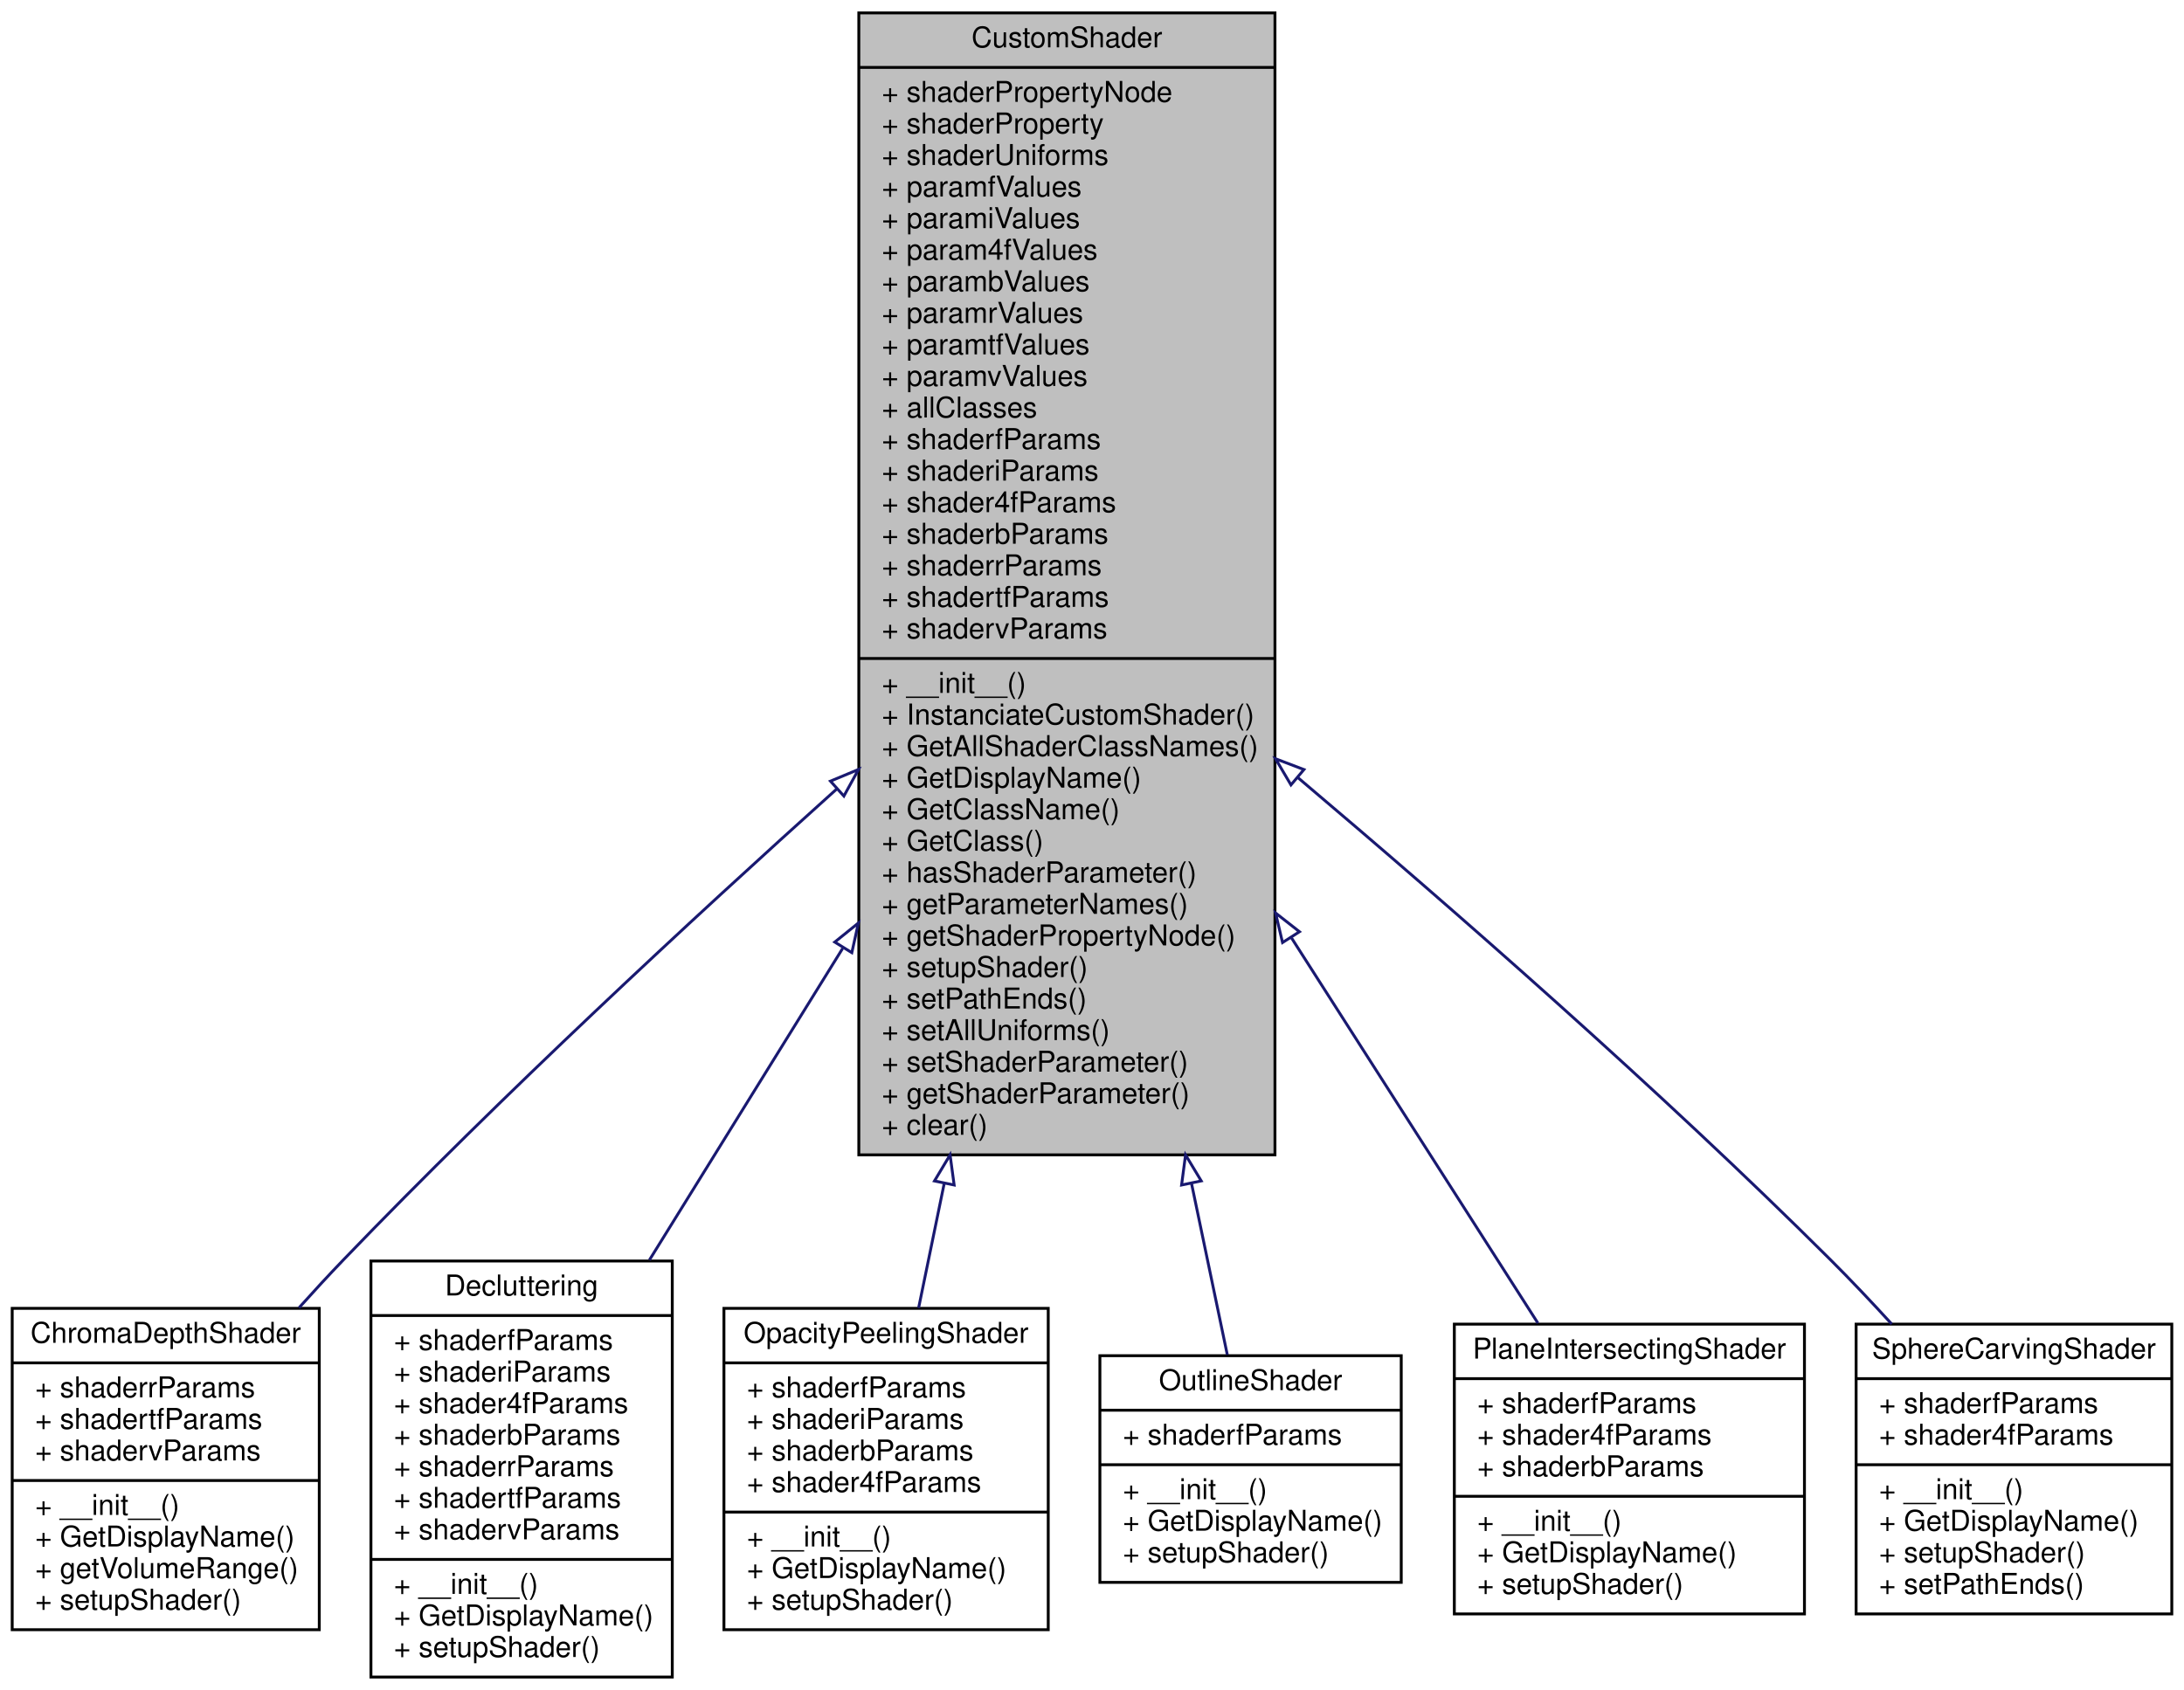
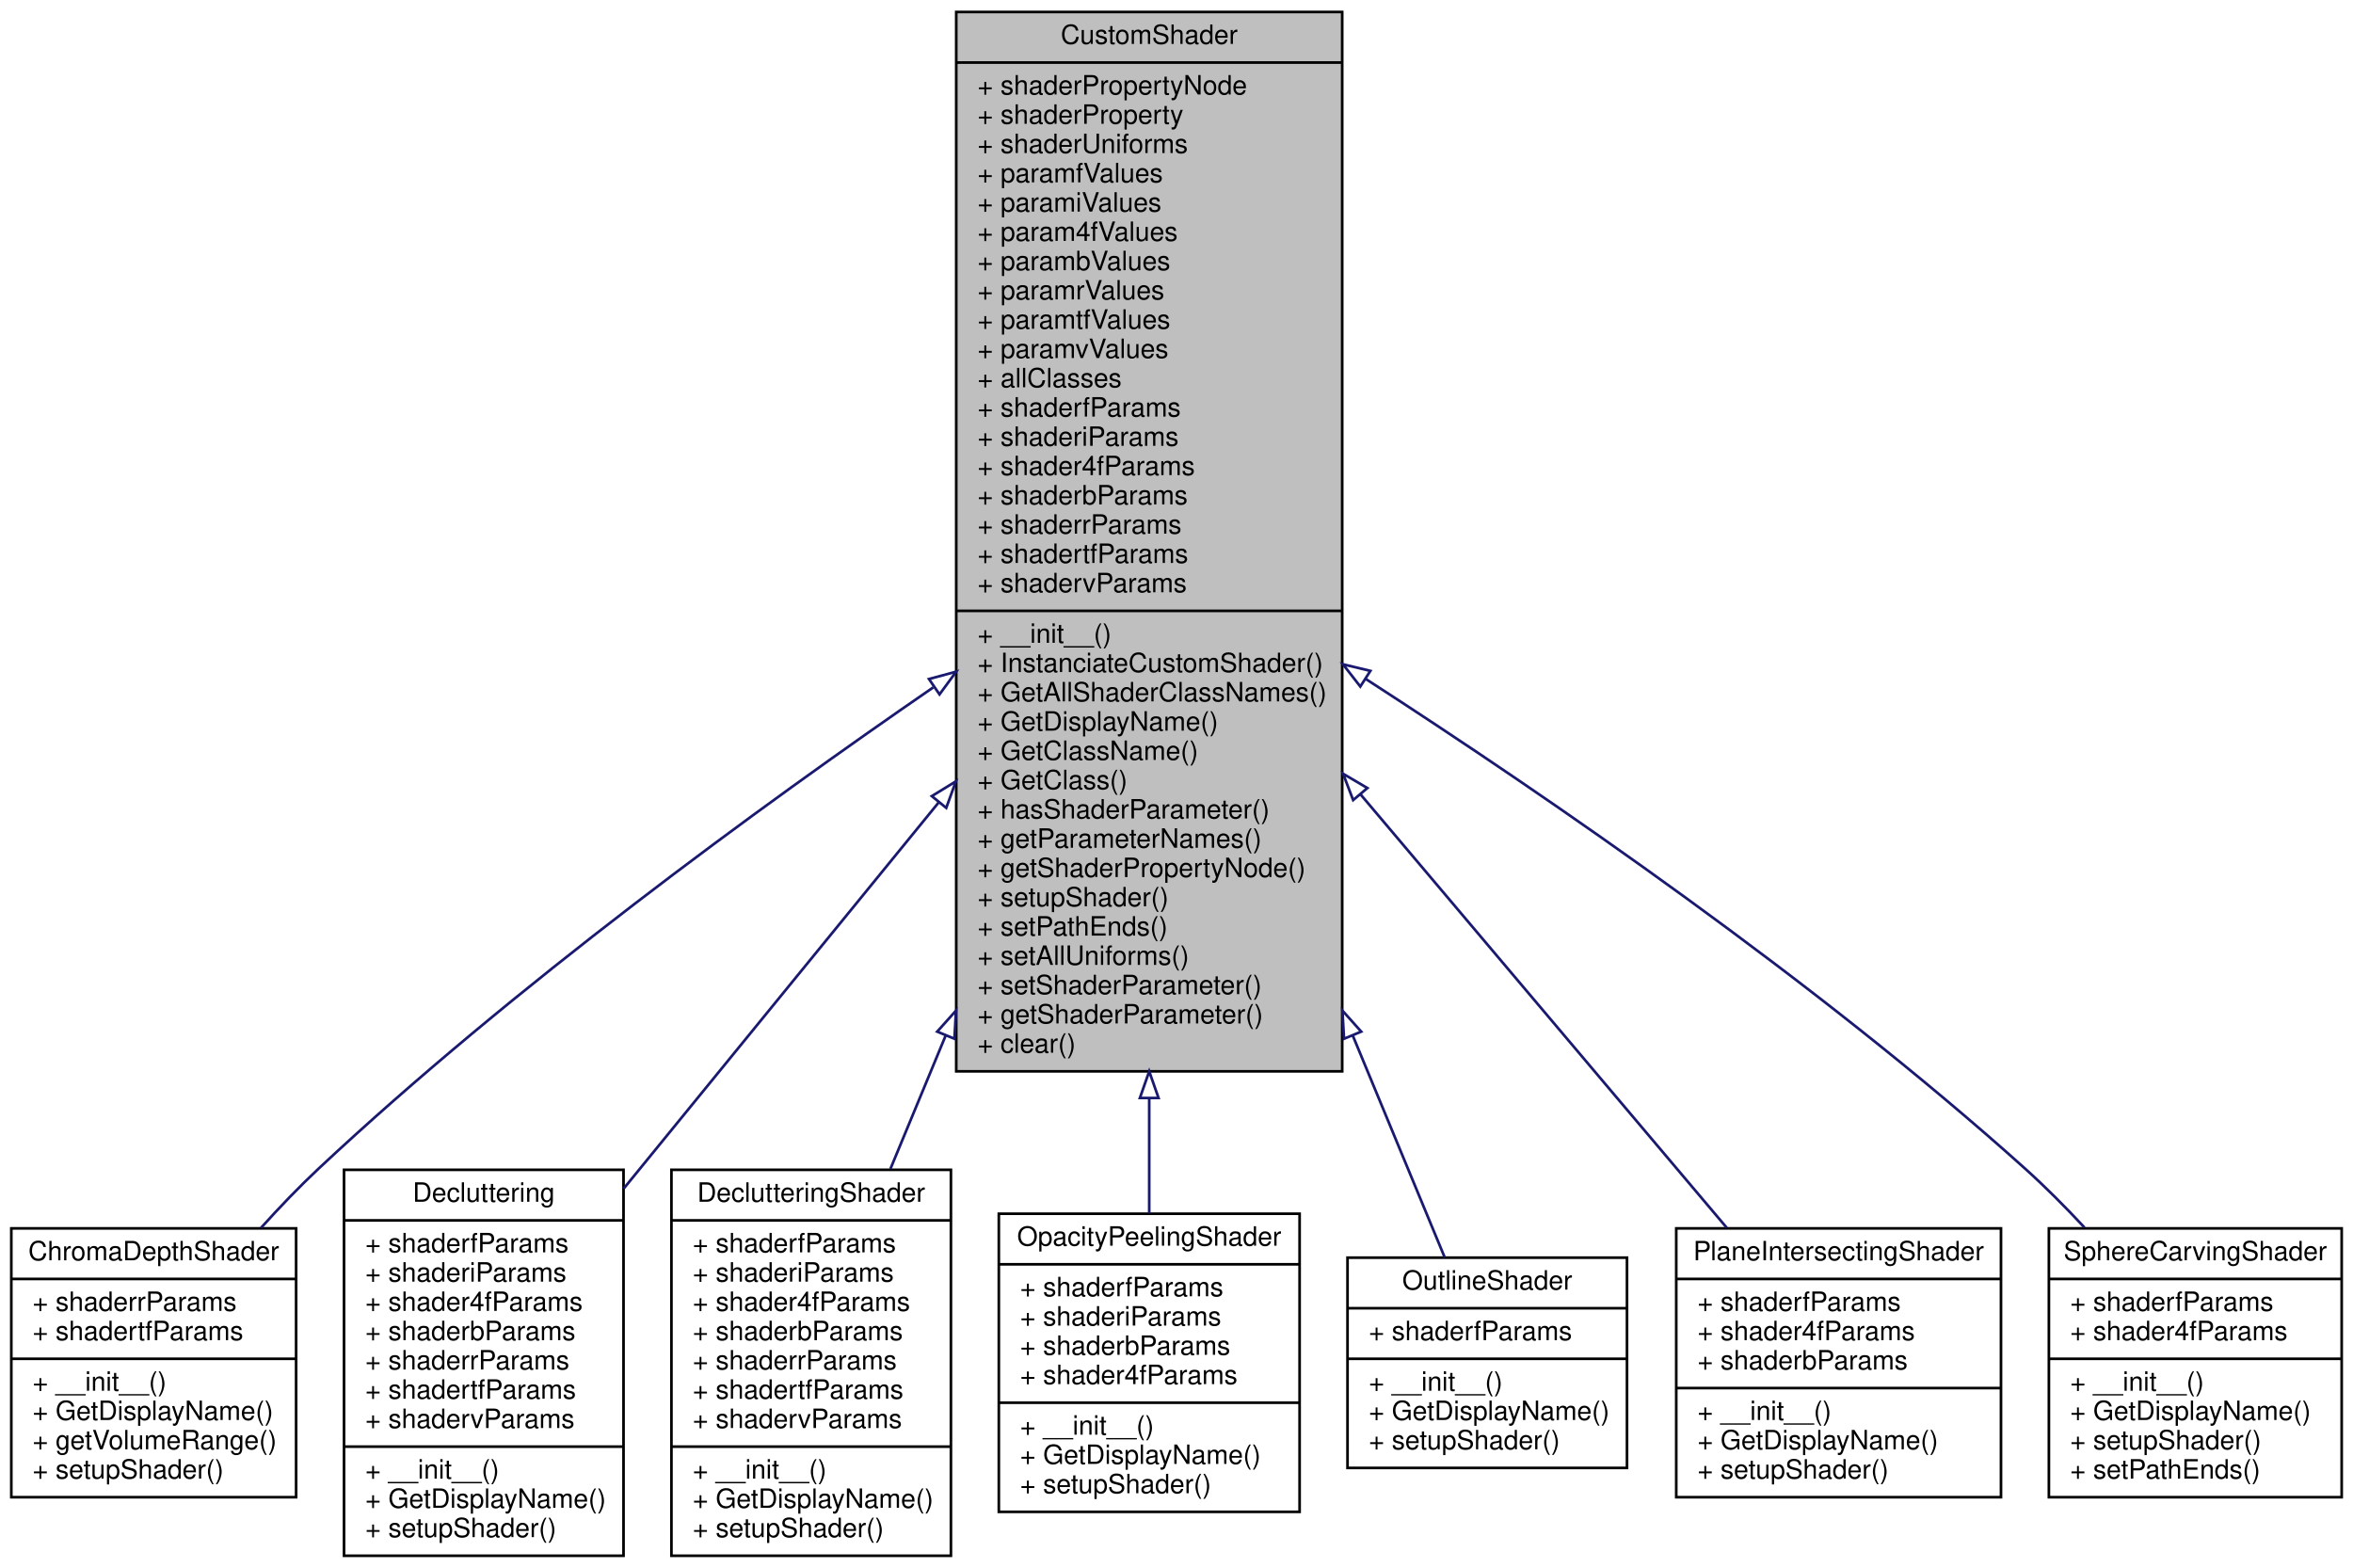
- <svg xmlns="http://www.w3.org/2000/svg" xmlns:xlink="http://www.w3.org/1999/xlink" width="761pt" height="589pt" viewBox="0.00 0.00 760.50 589.00">
+ <svg xmlns="http://www.w3.org/2000/svg" xmlns:xlink="http://www.w3.org/1999/xlink" width="884pt" height="589pt" viewBox="0.00 0.00 883.50 589.00">
  <g id="graph0" class="graph" transform="scale(1 1) rotate(0) translate(4 585)">
    <g id="node1" class="node">
      <g id="a_node1">
        <a xlink:title=" ">
-           <polygon fill="#bfbfbf" stroke="black" points="295,-182.5 295,-580.5 440,-580.5 440,-182.5 295,-182.5" />
-           <text text-anchor="middle" x="367.5" y="-568.5" font-family="Helvetica,sans-Serif" font-size="10.00">CustomShader</text>
-           <polyline fill="none" stroke="black" points="295,-561.5 440,-561.5 " />
-           <text text-anchor="start" x="303" y="-549.5" font-family="Helvetica,sans-Serif" font-size="10.00">+ shaderPropertyNode</text>
-           <text text-anchor="start" x="303" y="-538.5" font-family="Helvetica,sans-Serif" font-size="10.00">+ shaderProperty</text>
-           <text text-anchor="start" x="303" y="-527.5" font-family="Helvetica,sans-Serif" font-size="10.00">+ shaderUniforms</text>
-           <text text-anchor="start" x="303" y="-516.5" font-family="Helvetica,sans-Serif" font-size="10.00">+ paramfValues</text>
-           <text text-anchor="start" x="303" y="-505.5" font-family="Helvetica,sans-Serif" font-size="10.00">+ paramiValues</text>
-           <text text-anchor="start" x="303" y="-494.5" font-family="Helvetica,sans-Serif" font-size="10.00">+ param4fValues</text>
-           <text text-anchor="start" x="303" y="-483.5" font-family="Helvetica,sans-Serif" font-size="10.00">+ parambValues</text>
-           <text text-anchor="start" x="303" y="-472.5" font-family="Helvetica,sans-Serif" font-size="10.00">+ paramrValues</text>
-           <text text-anchor="start" x="303" y="-461.5" font-family="Helvetica,sans-Serif" font-size="10.00">+ paramtfValues</text>
-           <text text-anchor="start" x="303" y="-450.5" font-family="Helvetica,sans-Serif" font-size="10.00">+ paramvValues</text>
-           <text text-anchor="start" x="303" y="-439.5" font-family="Helvetica,sans-Serif" font-size="10.00">+ allClasses</text>
-           <text text-anchor="start" x="303" y="-428.5" font-family="Helvetica,sans-Serif" font-size="10.00">+ shaderfParams</text>
-           <text text-anchor="start" x="303" y="-417.5" font-family="Helvetica,sans-Serif" font-size="10.00">+ shaderiParams</text>
-           <text text-anchor="start" x="303" y="-406.5" font-family="Helvetica,sans-Serif" font-size="10.00">+ shader4fParams</text>
-           <text text-anchor="start" x="303" y="-395.5" font-family="Helvetica,sans-Serif" font-size="10.00">+ shaderbParams</text>
-           <text text-anchor="start" x="303" y="-384.5" font-family="Helvetica,sans-Serif" font-size="10.00">+ shaderrParams</text>
-           <text text-anchor="start" x="303" y="-373.5" font-family="Helvetica,sans-Serif" font-size="10.00">+ shadertfParams</text>
-           <text text-anchor="start" x="303" y="-362.5" font-family="Helvetica,sans-Serif" font-size="10.00">+ shadervParams</text>
-           <polyline fill="none" stroke="black" points="295,-355.5 440,-355.5 " />
-           <text text-anchor="start" x="303" y="-343.5" font-family="Helvetica,sans-Serif" font-size="10.00">+ __init__()</text>
-           <text text-anchor="start" x="303" y="-332.5" font-family="Helvetica,sans-Serif" font-size="10.00">+ InstanciateCustomShader()</text>
-           <text text-anchor="start" x="303" y="-321.5" font-family="Helvetica,sans-Serif" font-size="10.00">+ GetAllShaderClassNames()</text>
-           <text text-anchor="start" x="303" y="-310.5" font-family="Helvetica,sans-Serif" font-size="10.00">+ GetDisplayName()</text>
-           <text text-anchor="start" x="303" y="-299.5" font-family="Helvetica,sans-Serif" font-size="10.00">+ GetClassName()</text>
-           <text text-anchor="start" x="303" y="-288.5" font-family="Helvetica,sans-Serif" font-size="10.00">+ GetClass()</text>
-           <text text-anchor="start" x="303" y="-277.5" font-family="Helvetica,sans-Serif" font-size="10.00">+ hasShaderParameter()</text>
-           <text text-anchor="start" x="303" y="-266.5" font-family="Helvetica,sans-Serif" font-size="10.00">+ getParameterNames()</text>
-           <text text-anchor="start" x="303" y="-255.5" font-family="Helvetica,sans-Serif" font-size="10.00">+ getShaderPropertyNode()</text>
-           <text text-anchor="start" x="303" y="-244.5" font-family="Helvetica,sans-Serif" font-size="10.00">+ setupShader()</text>
-           <text text-anchor="start" x="303" y="-233.5" font-family="Helvetica,sans-Serif" font-size="10.00">+ setPathEnds()</text>
-           <text text-anchor="start" x="303" y="-222.5" font-family="Helvetica,sans-Serif" font-size="10.00">+ setAllUniforms()</text>
-           <text text-anchor="start" x="303" y="-211.5" font-family="Helvetica,sans-Serif" font-size="10.00">+ setShaderParameter()</text>
-           <text text-anchor="start" x="303" y="-200.5" font-family="Helvetica,sans-Serif" font-size="10.00">+ getShaderParameter()</text>
-           <text text-anchor="start" x="303" y="-189.5" font-family="Helvetica,sans-Serif" font-size="10.00">+ clear()</text>
+           <polygon fill="#bfbfbf" stroke="black" points="355,-182.5 355,-580.5 500,-580.5 500,-182.5 355,-182.5" />
+           <text text-anchor="middle" x="427.5" y="-568.5" font-family="Helvetica,sans-Serif" font-size="10.00">CustomShader</text>
+           <polyline fill="none" stroke="black" points="355,-561.5 500,-561.5 " />
+           <text text-anchor="start" x="363" y="-549.5" font-family="Helvetica,sans-Serif" font-size="10.00">+ shaderPropertyNode</text>
+           <text text-anchor="start" x="363" y="-538.5" font-family="Helvetica,sans-Serif" font-size="10.00">+ shaderProperty</text>
+           <text text-anchor="start" x="363" y="-527.5" font-family="Helvetica,sans-Serif" font-size="10.00">+ shaderUniforms</text>
+           <text text-anchor="start" x="363" y="-516.5" font-family="Helvetica,sans-Serif" font-size="10.00">+ paramfValues</text>
+           <text text-anchor="start" x="363" y="-505.5" font-family="Helvetica,sans-Serif" font-size="10.00">+ paramiValues</text>
+           <text text-anchor="start" x="363" y="-494.5" font-family="Helvetica,sans-Serif" font-size="10.00">+ param4fValues</text>
+           <text text-anchor="start" x="363" y="-483.5" font-family="Helvetica,sans-Serif" font-size="10.00">+ parambValues</text>
+           <text text-anchor="start" x="363" y="-472.5" font-family="Helvetica,sans-Serif" font-size="10.00">+ paramrValues</text>
+           <text text-anchor="start" x="363" y="-461.5" font-family="Helvetica,sans-Serif" font-size="10.00">+ paramtfValues</text>
+           <text text-anchor="start" x="363" y="-450.5" font-family="Helvetica,sans-Serif" font-size="10.00">+ paramvValues</text>
+           <text text-anchor="start" x="363" y="-439.5" font-family="Helvetica,sans-Serif" font-size="10.00">+ allClasses</text>
+           <text text-anchor="start" x="363" y="-428.5" font-family="Helvetica,sans-Serif" font-size="10.00">+ shaderfParams</text>
+           <text text-anchor="start" x="363" y="-417.5" font-family="Helvetica,sans-Serif" font-size="10.00">+ shaderiParams</text>
+           <text text-anchor="start" x="363" y="-406.5" font-family="Helvetica,sans-Serif" font-size="10.00">+ shader4fParams</text>
+           <text text-anchor="start" x="363" y="-395.5" font-family="Helvetica,sans-Serif" font-size="10.00">+ shaderbParams</text>
+           <text text-anchor="start" x="363" y="-384.5" font-family="Helvetica,sans-Serif" font-size="10.00">+ shaderrParams</text>
+           <text text-anchor="start" x="363" y="-373.5" font-family="Helvetica,sans-Serif" font-size="10.00">+ shadertfParams</text>
+           <text text-anchor="start" x="363" y="-362.5" font-family="Helvetica,sans-Serif" font-size="10.00">+ shadervParams</text>
+           <polyline fill="none" stroke="black" points="355,-355.5 500,-355.5 " />
+           <text text-anchor="start" x="363" y="-343.5" font-family="Helvetica,sans-Serif" font-size="10.00">+ __init__()</text>
+           <text text-anchor="start" x="363" y="-332.5" font-family="Helvetica,sans-Serif" font-size="10.00">+ InstanciateCustomShader()</text>
+           <text text-anchor="start" x="363" y="-321.5" font-family="Helvetica,sans-Serif" font-size="10.00">+ GetAllShaderClassNames()</text>
+           <text text-anchor="start" x="363" y="-310.5" font-family="Helvetica,sans-Serif" font-size="10.00">+ GetDisplayName()</text>
+           <text text-anchor="start" x="363" y="-299.5" font-family="Helvetica,sans-Serif" font-size="10.00">+ GetClassName()</text>
+           <text text-anchor="start" x="363" y="-288.5" font-family="Helvetica,sans-Serif" font-size="10.00">+ GetClass()</text>
+           <text text-anchor="start" x="363" y="-277.5" font-family="Helvetica,sans-Serif" font-size="10.00">+ hasShaderParameter()</text>
+           <text text-anchor="start" x="363" y="-266.5" font-family="Helvetica,sans-Serif" font-size="10.00">+ getParameterNames()</text>
+           <text text-anchor="start" x="363" y="-255.5" font-family="Helvetica,sans-Serif" font-size="10.00">+ getShaderPropertyNode()</text>
+           <text text-anchor="start" x="363" y="-244.5" font-family="Helvetica,sans-Serif" font-size="10.00">+ setupShader()</text>
+           <text text-anchor="start" x="363" y="-233.5" font-family="Helvetica,sans-Serif" font-size="10.00">+ setPathEnds()</text>
+           <text text-anchor="start" x="363" y="-222.5" font-family="Helvetica,sans-Serif" font-size="10.00">+ setAllUniforms()</text>
+           <text text-anchor="start" x="363" y="-211.5" font-family="Helvetica,sans-Serif" font-size="10.00">+ setShaderParameter()</text>
+           <text text-anchor="start" x="363" y="-200.5" font-family="Helvetica,sans-Serif" font-size="10.00">+ getShaderParameter()</text>
+           <text text-anchor="start" x="363" y="-189.5" font-family="Helvetica,sans-Serif" font-size="10.00">+ clear()</text>
        </a>
      </g>
    </g>
    <g id="node2" class="node">
      <g id="a_node2">
        <a xlink:href="class_slicer_p_r_i_s_m_1_1_resources_1_1_shaders_1_1_chroma_depth_shader_1_1_chroma_depth_shader.html" target="_top" xlink:title=" ">
-           <polygon fill="none" stroke="black" points="0,-17 0,-129 107,-129 107,-17 0,-17" />
-           <text text-anchor="middle" x="53.5" y="-117" font-family="Helvetica,sans-Serif" font-size="10.00">ChromaDepthShader</text>
-           <polyline fill="none" stroke="black" points="0,-110 107,-110 " />
-           <text text-anchor="start" x="8" y="-98" font-family="Helvetica,sans-Serif" font-size="10.00">+ shaderrParams</text>
-           <text text-anchor="start" x="8" y="-87" font-family="Helvetica,sans-Serif" font-size="10.00">+ shadertfParams</text>
-           <text text-anchor="start" x="8" y="-76" font-family="Helvetica,sans-Serif" font-size="10.00">+ shadervParams</text>
-           <polyline fill="none" stroke="black" points="0,-69 107,-69 " />
-           <text text-anchor="start" x="8" y="-57" font-family="Helvetica,sans-Serif" font-size="10.00">+ __init__()</text>
-           <text text-anchor="start" x="8" y="-46" font-family="Helvetica,sans-Serif" font-size="10.00">+ GetDisplayName()</text>
-           <text text-anchor="start" x="8" y="-35" font-family="Helvetica,sans-Serif" font-size="10.00">+ getVolumeRange()</text>
-           <text text-anchor="start" x="8" y="-24" font-family="Helvetica,sans-Serif" font-size="10.00">+ setupShader()</text>
+           <polygon fill="none" stroke="black" points="0,-22.5 0,-123.5 107,-123.5 107,-22.5 0,-22.5" />
+           <text text-anchor="middle" x="53.5" y="-111.5" font-family="Helvetica,sans-Serif" font-size="10.00">ChromaDepthShader</text>
+           <polyline fill="none" stroke="black" points="0,-104.5 107,-104.5 " />
+           <text text-anchor="start" x="8" y="-92.5" font-family="Helvetica,sans-Serif" font-size="10.00">+ shaderrParams</text>
+           <text text-anchor="start" x="8" y="-81.5" font-family="Helvetica,sans-Serif" font-size="10.00">+ shadertfParams</text>
+           <polyline fill="none" stroke="black" points="0,-74.5 107,-74.5 " />
+           <text text-anchor="start" x="8" y="-62.5" font-family="Helvetica,sans-Serif" font-size="10.00">+ __init__()</text>
+           <text text-anchor="start" x="8" y="-51.5" font-family="Helvetica,sans-Serif" font-size="10.00">+ GetDisplayName()</text>
+           <text text-anchor="start" x="8" y="-40.5" font-family="Helvetica,sans-Serif" font-size="10.00">+ getVolumeRange()</text>
+           <text text-anchor="start" x="8" y="-29.5" font-family="Helvetica,sans-Serif" font-size="10.00">+ setupShader()</text>
        </a>
      </g>
    </g>
    <g id="edge1" class="edge">
-       <path fill="none" stroke="midnightblue" d="M287.233,-309.951C236.638,-264.484 170.678,-203.346 115.5,-146 110.353,-140.651 105.1,-134.958 99.937,-129.206" />
-       <polygon fill="none" stroke="midnightblue" points="285.118,-312.756 294.9,-316.827 289.792,-307.545 285.118,-312.756" />
+       <path fill="none" stroke="midnightblue" d="M346.363,-326.748C281.09,-281.845 188.54,-214.345 115.5,-146 108.153,-139.125 100.786,-131.438 93.828,-123.717" />
+       <polygon fill="none" stroke="midnightblue" points="344.758,-329.891 354.985,-332.657 348.715,-324.117 344.758,-329.891" />
    </g>
    <g id="node3" class="node">
      <g id="a_node3">
        <a xlink:href="class_slicer_p_r_i_s_m_1_1_resources_1_1_shaders_1_1_decluttering_1_1_decluttering.html" target="_top" xlink:title=" ">
          <polygon fill="none" stroke="black" points="125,-0.5 125,-145.5 230,-145.5 230,-0.5 125,-0.5" />
          <text text-anchor="middle" x="177.5" y="-133.5" font-family="Helvetica,sans-Serif" font-size="10.00">Decluttering</text>
          <polyline fill="none" stroke="black" points="125,-126.5 230,-126.5 " />
          <text text-anchor="start" x="133" y="-114.5" font-family="Helvetica,sans-Serif" font-size="10.00">+ shaderfParams</text>
          <text text-anchor="start" x="133" y="-103.5" font-family="Helvetica,sans-Serif" font-size="10.00">+ shaderiParams</text>
          <text text-anchor="start" x="133" y="-92.5" font-family="Helvetica,sans-Serif" font-size="10.00">+ shader4fParams</text>
          <text text-anchor="start" x="133" y="-81.5" font-family="Helvetica,sans-Serif" font-size="10.00">+ shaderbParams</text>
          <text text-anchor="start" x="133" y="-70.5" font-family="Helvetica,sans-Serif" font-size="10.00">+ shaderrParams</text>
          <text text-anchor="start" x="133" y="-59.5" font-family="Helvetica,sans-Serif" font-size="10.00">+ shadertfParams</text>
          <text text-anchor="start" x="133" y="-48.5" font-family="Helvetica,sans-Serif" font-size="10.00">+ shadervParams</text>
          <polyline fill="none" stroke="black" points="125,-41.5 230,-41.5 " />
          <text text-anchor="start" x="133" y="-29.5" font-family="Helvetica,sans-Serif" font-size="10.00">+ __init__()</text>
          <text text-anchor="start" x="133" y="-18.5" font-family="Helvetica,sans-Serif" font-size="10.00">+ GetDisplayName()</text>
          <text text-anchor="start" x="133" y="-7.5" font-family="Helvetica,sans-Serif" font-size="10.00">+ setupShader()</text>
        </a>
      </g>
    </g>
    <g id="edge2" class="edge">
-       <path fill="none" stroke="midnightblue" d="M289.366,-254.457C266.418,-217.438 242.113,-178.231 222.042,-145.853" />
-       <polygon fill="none" stroke="midnightblue" points="286.612,-256.658 294.856,-263.314 292.562,-252.97 286.612,-256.658" />
+       <path fill="none" stroke="midnightblue" d="M348.467,-283.605C309.825,-236.23 264.374,-180.507 230.052,-138.428" />
+       <polygon fill="none" stroke="midnightblue" points="345.821,-285.899 354.854,-291.436 351.245,-281.474 345.821,-285.899" />
    </g>
    <g id="node4" class="node">
      <g id="a_node4">
-         <a xlink:href="class_slicer_p_r_i_s_m_1_1_resources_1_1_shaders_1_1_opacity_peeling_shader_1_1_opacity_peeling_shader.html" target="_top" xlink:title=" ">
-           <polygon fill="none" stroke="black" points="248,-17 248,-129 361,-129 361,-17 248,-17" />
-           <text text-anchor="middle" x="304.5" y="-117" font-family="Helvetica,sans-Serif" font-size="10.00">OpacityPeelingShader</text>
-           <polyline fill="none" stroke="black" points="248,-110 361,-110 " />
-           <text text-anchor="start" x="256" y="-98" font-family="Helvetica,sans-Serif" font-size="10.00">+ shaderfParams</text>
-           <text text-anchor="start" x="256" y="-87" font-family="Helvetica,sans-Serif" font-size="10.00">+ shaderiParams</text>
-           <text text-anchor="start" x="256" y="-76" font-family="Helvetica,sans-Serif" font-size="10.00">+ shaderbParams</text>
-           <text text-anchor="start" x="256" y="-65" font-family="Helvetica,sans-Serif" font-size="10.00">+ shader4fParams</text>
-           <polyline fill="none" stroke="black" points="248,-58 361,-58 " />
-           <text text-anchor="start" x="256" y="-46" font-family="Helvetica,sans-Serif" font-size="10.00">+ __init__()</text>
-           <text text-anchor="start" x="256" y="-35" font-family="Helvetica,sans-Serif" font-size="10.00">+ GetDisplayName()</text>
-           <text text-anchor="start" x="256" y="-24" font-family="Helvetica,sans-Serif" font-size="10.00">+ setupShader()</text>
+         <a xlink:href="class_slicer_p_r_i_s_m_1_1_resources_1_1_shaders_1_1_decluttering_shader_1_1_decluttering_shader.html" target="_top" xlink:title=" ">
+           <polygon fill="none" stroke="black" points="248,-0.5 248,-145.5 353,-145.5 353,-0.5 248,-0.5" />
+           <text text-anchor="middle" x="300.5" y="-133.5" font-family="Helvetica,sans-Serif" font-size="10.00">DeclutteringShader</text>
+           <polyline fill="none" stroke="black" points="248,-126.5 353,-126.5 " />
+           <text text-anchor="start" x="256" y="-114.5" font-family="Helvetica,sans-Serif" font-size="10.00">+ shaderfParams</text>
+           <text text-anchor="start" x="256" y="-103.5" font-family="Helvetica,sans-Serif" font-size="10.00">+ shaderiParams</text>
+           <text text-anchor="start" x="256" y="-92.5" font-family="Helvetica,sans-Serif" font-size="10.00">+ shader4fParams</text>
+           <text text-anchor="start" x="256" y="-81.5" font-family="Helvetica,sans-Serif" font-size="10.00">+ shaderbParams</text>
+           <text text-anchor="start" x="256" y="-70.5" font-family="Helvetica,sans-Serif" font-size="10.00">+ shaderrParams</text>
+           <text text-anchor="start" x="256" y="-59.5" font-family="Helvetica,sans-Serif" font-size="10.00">+ shadertfParams</text>
+           <text text-anchor="start" x="256" y="-48.5" font-family="Helvetica,sans-Serif" font-size="10.00">+ shadervParams</text>
+           <polyline fill="none" stroke="black" points="248,-41.5 353,-41.5 " />
+           <text text-anchor="start" x="256" y="-29.5" font-family="Helvetica,sans-Serif" font-size="10.00">+ __init__()</text>
+           <text text-anchor="start" x="256" y="-18.5" font-family="Helvetica,sans-Serif" font-size="10.00">+ GetDisplayName()</text>
+           <text text-anchor="start" x="256" y="-7.5" font-family="Helvetica,sans-Serif" font-size="10.00">+ setupShader()</text>
        </a>
      </g>
    </g>
    <g id="edge3" class="edge">
-       <path fill="none" stroke="midnightblue" d="M324.777,-172.648C321.562,-157.009 318.527,-142.243 315.832,-129.13" />
-       <polygon fill="none" stroke="midnightblue" points="321.358,-173.401 326.8,-182.492 328.215,-171.992 321.358,-173.401" />
+       <path fill="none" stroke="midnightblue" d="M351.07,-196.044C343.759,-178.401 336.687,-161.334 330.265,-145.833" />
+       <polygon fill="none" stroke="midnightblue" points="347.851,-197.419 354.912,-205.317 354.318,-194.739 347.851,-197.419" />
    </g>
    <g id="node5" class="node">
      <g id="a_node5">
-         <a xlink:href="class_slicer_p_r_i_s_m_1_1_resources_1_1_shaders_1_1_outline_shader_1_1_outline_shader.html" target="_top" xlink:title=" ">
-           <polygon fill="none" stroke="black" points="379,-33.5 379,-112.5 484,-112.5 484,-33.5 379,-33.5" />
-           <text text-anchor="middle" x="431.5" y="-100.5" font-family="Helvetica,sans-Serif" font-size="10.00">OutlineShader</text>
-           <polyline fill="none" stroke="black" points="379,-93.5 484,-93.5 " />
-           <text text-anchor="start" x="387" y="-81.5" font-family="Helvetica,sans-Serif" font-size="10.00">+ shaderfParams</text>
-           <polyline fill="none" stroke="black" points="379,-74.5 484,-74.5 " />
-           <text text-anchor="start" x="387" y="-62.5" font-family="Helvetica,sans-Serif" font-size="10.00">+ __init__()</text>
-           <text text-anchor="start" x="387" y="-51.5" font-family="Helvetica,sans-Serif" font-size="10.00">+ GetDisplayName()</text>
-           <text text-anchor="start" x="387" y="-40.5" font-family="Helvetica,sans-Serif" font-size="10.00">+ setupShader()</text>
+         <a xlink:href="class_slicer_p_r_i_s_m_1_1_resources_1_1_shaders_1_1_opacity_peeling_shader_1_1_opacity_peeling_shader.html" target="_top" xlink:title=" ">
+           <polygon fill="none" stroke="black" points="371,-17 371,-129 484,-129 484,-17 371,-17" />
+           <text text-anchor="middle" x="427.5" y="-117" font-family="Helvetica,sans-Serif" font-size="10.00">OpacityPeelingShader</text>
+           <polyline fill="none" stroke="black" points="371,-110 484,-110 " />
+           <text text-anchor="start" x="379" y="-98" font-family="Helvetica,sans-Serif" font-size="10.00">+ shaderfParams</text>
+           <text text-anchor="start" x="379" y="-87" font-family="Helvetica,sans-Serif" font-size="10.00">+ shaderiParams</text>
+           <text text-anchor="start" x="379" y="-76" font-family="Helvetica,sans-Serif" font-size="10.00">+ shaderbParams</text>
+           <text text-anchor="start" x="379" y="-65" font-family="Helvetica,sans-Serif" font-size="10.00">+ shader4fParams</text>
+           <polyline fill="none" stroke="black" points="371,-58 484,-58 " />
+           <text text-anchor="start" x="379" y="-46" font-family="Helvetica,sans-Serif" font-size="10.00">+ __init__()</text>
+           <text text-anchor="start" x="379" y="-35" font-family="Helvetica,sans-Serif" font-size="10.00">+ GetDisplayName()</text>
+           <text text-anchor="start" x="379" y="-24" font-family="Helvetica,sans-Serif" font-size="10.00">+ setupShader()</text>
        </a>
      </g>
    </g>
    <g id="edge4" class="edge">
-       <path fill="none" stroke="midnightblue" d="M410.95,-172.415C415.637,-149.968 419.947,-129.329 423.396,-112.811" />
-       <polygon fill="none" stroke="midnightblue" points="407.464,-171.987 408.846,-182.492 414.316,-173.418 407.464,-171.987" />
+       <path fill="none" stroke="midnightblue" d="M427.5,-172.206C427.5,-156.731 427.5,-142.119 427.5,-129.13" />
+       <polygon fill="none" stroke="midnightblue" points="424,-172.492 427.5,-182.492 431,-172.492 424,-172.492" />
    </g>
    <g id="node6" class="node">
      <g id="a_node6">
-         <a xlink:href="class_slicer_p_r_i_s_m_1_1_resources_1_1_shaders_1_1_plane_intersecting_shader_1_1_plane_intersecting_shader.html" target="_top" xlink:title=" ">
-           <polygon fill="none" stroke="black" points="502.5,-22.5 502.5,-123.5 624.5,-123.5 624.5,-22.5 502.5,-22.5" />
-           <text text-anchor="middle" x="563.5" y="-111.5" font-family="Helvetica,sans-Serif" font-size="10.00">PlaneIntersectingShader</text>
-           <polyline fill="none" stroke="black" points="502.5,-104.5 624.5,-104.5 " />
-           <text text-anchor="start" x="510.5" y="-92.5" font-family="Helvetica,sans-Serif" font-size="10.00">+ shaderfParams</text>
-           <text text-anchor="start" x="510.5" y="-81.5" font-family="Helvetica,sans-Serif" font-size="10.00">+ shader4fParams</text>
-           <text text-anchor="start" x="510.5" y="-70.5" font-family="Helvetica,sans-Serif" font-size="10.00">+ shaderbParams</text>
-           <polyline fill="none" stroke="black" points="502.5,-63.5 624.5,-63.5 " />
-           <text text-anchor="start" x="510.5" y="-51.5" font-family="Helvetica,sans-Serif" font-size="10.00">+ __init__()</text>
-           <text text-anchor="start" x="510.5" y="-40.5" font-family="Helvetica,sans-Serif" font-size="10.00">+ GetDisplayName()</text>
-           <text text-anchor="start" x="510.5" y="-29.5" font-family="Helvetica,sans-Serif" font-size="10.00">+ setupShader()</text>
+         <a xlink:href="class_slicer_p_r_i_s_m_1_1_resources_1_1_shaders_1_1_outline_shader_1_1_outline_shader.html" target="_top" xlink:title=" ">
+           <polygon fill="none" stroke="black" points="502,-33.5 502,-112.5 607,-112.5 607,-33.5 502,-33.5" />
+           <text text-anchor="middle" x="554.5" y="-100.5" font-family="Helvetica,sans-Serif" font-size="10.00">OutlineShader</text>
+           <polyline fill="none" stroke="black" points="502,-93.5 607,-93.5 " />
+           <text text-anchor="start" x="510" y="-81.5" font-family="Helvetica,sans-Serif" font-size="10.00">+ shaderfParams</text>
+           <polyline fill="none" stroke="black" points="502,-74.5 607,-74.5 " />
+           <text text-anchor="start" x="510" y="-62.5" font-family="Helvetica,sans-Serif" font-size="10.00">+ __init__()</text>
+           <text text-anchor="start" x="510" y="-51.5" font-family="Helvetica,sans-Serif" font-size="10.00">+ GetDisplayName()</text>
+           <text text-anchor="start" x="510" y="-40.5" font-family="Helvetica,sans-Serif" font-size="10.00">+ setupShader()</text>
        </a>
      </g>
    </g>
    <g id="edge5" class="edge">
-       <path fill="none" stroke="midnightblue" d="M445.775,-258.096C475.781,-211.172 508.362,-160.224 531.625,-123.846" />
-       <polygon fill="none" stroke="midnightblue" points="442.643,-256.496 440.205,-266.806 448.541,-260.267 442.643,-256.496" />
+       <path fill="none" stroke="midnightblue" d="M503.979,-195.927C517.049,-164.383 529.354,-134.688 538.547,-112.501" />
+       <polygon fill="none" stroke="midnightblue" points="500.682,-194.739 500.088,-205.317 507.149,-197.419 500.682,-194.739" />
    </g>
    <g id="node7" class="node">
      <g id="a_node7">
-         <a xlink:href="class_slicer_p_r_i_s_m_1_1_resources_1_1_shaders_1_1_sphere_carving_shader_1_1_sphere_carving_shader.html" target="_top" xlink:title=" ">
-           <polygon fill="none" stroke="black" points="642.5,-22.5 642.5,-123.5 752.5,-123.5 752.5,-22.5 642.5,-22.5" />
-           <text text-anchor="middle" x="697.5" y="-111.5" font-family="Helvetica,sans-Serif" font-size="10.00">SphereCarvingShader</text>
-           <polyline fill="none" stroke="black" points="642.5,-104.5 752.5,-104.5 " />
-           <text text-anchor="start" x="650.5" y="-92.5" font-family="Helvetica,sans-Serif" font-size="10.00">+ shaderfParams</text>
-           <text text-anchor="start" x="650.5" y="-81.5" font-family="Helvetica,sans-Serif" font-size="10.00">+ shader4fParams</text>
-           <polyline fill="none" stroke="black" points="642.5,-74.5 752.5,-74.5 " />
-           <text text-anchor="start" x="650.5" y="-62.5" font-family="Helvetica,sans-Serif" font-size="10.00">+ __init__()</text>
-           <text text-anchor="start" x="650.5" y="-51.5" font-family="Helvetica,sans-Serif" font-size="10.00">+ GetDisplayName()</text>
-           <text text-anchor="start" x="650.5" y="-40.5" font-family="Helvetica,sans-Serif" font-size="10.00">+ setupShader()</text>
-           <text text-anchor="start" x="650.5" y="-29.5" font-family="Helvetica,sans-Serif" font-size="10.00">+ setPathEnds()</text>
+         <a xlink:href="class_slicer_p_r_i_s_m_1_1_resources_1_1_shaders_1_1_plane_intersecting_shader_1_1_plane_intersecting_shader.html" target="_top" xlink:title=" ">
+           <polygon fill="none" stroke="black" points="625.5,-22.5 625.5,-123.5 747.5,-123.5 747.5,-22.5 625.5,-22.5" />
+           <text text-anchor="middle" x="686.5" y="-111.5" font-family="Helvetica,sans-Serif" font-size="10.00">PlaneIntersectingShader</text>
+           <polyline fill="none" stroke="black" points="625.5,-104.5 747.5,-104.5 " />
+           <text text-anchor="start" x="633.5" y="-92.5" font-family="Helvetica,sans-Serif" font-size="10.00">+ shaderfParams</text>
+           <text text-anchor="start" x="633.5" y="-81.5" font-family="Helvetica,sans-Serif" font-size="10.00">+ shader4fParams</text>
+           <text text-anchor="start" x="633.5" y="-70.5" font-family="Helvetica,sans-Serif" font-size="10.00">+ shaderbParams</text>
+           <polyline fill="none" stroke="black" points="625.5,-63.5 747.5,-63.5 " />
+           <text text-anchor="start" x="633.5" y="-51.5" font-family="Helvetica,sans-Serif" font-size="10.00">+ __init__()</text>
+           <text text-anchor="start" x="633.5" y="-40.5" font-family="Helvetica,sans-Serif" font-size="10.00">+ GetDisplayName()</text>
+           <text text-anchor="start" x="633.5" y="-29.5" font-family="Helvetica,sans-Serif" font-size="10.00">+ setupShader()</text>
        </a>
      </g>
    </g>
    <g id="edge6" class="edge">
-       <path fill="none" stroke="midnightblue" d="M448.024,-313.95C501.999,-268.283 573.838,-205.418 633.5,-146 640.61,-138.919 647.903,-131.202 654.902,-123.536" />
-       <polygon fill="none" stroke="midnightblue" points="445.577,-311.435 440.194,-320.561 450.093,-316.784 445.577,-311.435" />
+       <path fill="none" stroke="midnightblue" d="M506.956,-286.472C552.326,-232.781 607.382,-167.629 644.468,-123.741" />
+       <polygon fill="none" stroke="midnightblue" points="504.116,-284.41 500.335,-294.307 509.463,-288.928 504.116,-284.41" />
+     </g>
+     <g id="node8" class="node">
+       <g id="a_node8">
+         <a xlink:href="class_slicer_p_r_i_s_m_1_1_resources_1_1_shaders_1_1_sphere_carving_shader_1_1_sphere_carving_shader.html" target="_top" xlink:title=" ">
+           <polygon fill="none" stroke="black" points="765.5,-22.5 765.5,-123.5 875.5,-123.5 875.5,-22.5 765.5,-22.5" />
+           <text text-anchor="middle" x="820.5" y="-111.5" font-family="Helvetica,sans-Serif" font-size="10.00">SphereCarvingShader</text>
+           <polyline fill="none" stroke="black" points="765.5,-104.5 875.5,-104.5 " />
+           <text text-anchor="start" x="773.5" y="-92.5" font-family="Helvetica,sans-Serif" font-size="10.00">+ shaderfParams</text>
+           <text text-anchor="start" x="773.5" y="-81.5" font-family="Helvetica,sans-Serif" font-size="10.00">+ shader4fParams</text>
+           <polyline fill="none" stroke="black" points="765.5,-74.5 875.5,-74.5 " />
+           <text text-anchor="start" x="773.5" y="-62.5" font-family="Helvetica,sans-Serif" font-size="10.00">+ __init__()</text>
+           <text text-anchor="start" x="773.5" y="-51.5" font-family="Helvetica,sans-Serif" font-size="10.00">+ GetDisplayName()</text>
+           <text text-anchor="start" x="773.5" y="-40.5" font-family="Helvetica,sans-Serif" font-size="10.00">+ setupShader()</text>
+           <text text-anchor="start" x="773.5" y="-29.5" font-family="Helvetica,sans-Serif" font-size="10.00">+ setPathEnds()</text>
+         </a>
+       </g>
+     </g>
+     <g id="edge7" class="edge">
+       <path fill="none" stroke="midnightblue" d="M508.971,-329.837C577.975,-285.235 677.925,-216.559 756.5,-146 764.091,-139.184 771.698,-131.528 778.882,-123.819" />
+       <polygon fill="none" stroke="midnightblue" points="506.804,-327.069 500.291,-335.426 510.594,-332.954 506.804,-327.069" />
    </g>
  </g>
</svg>
